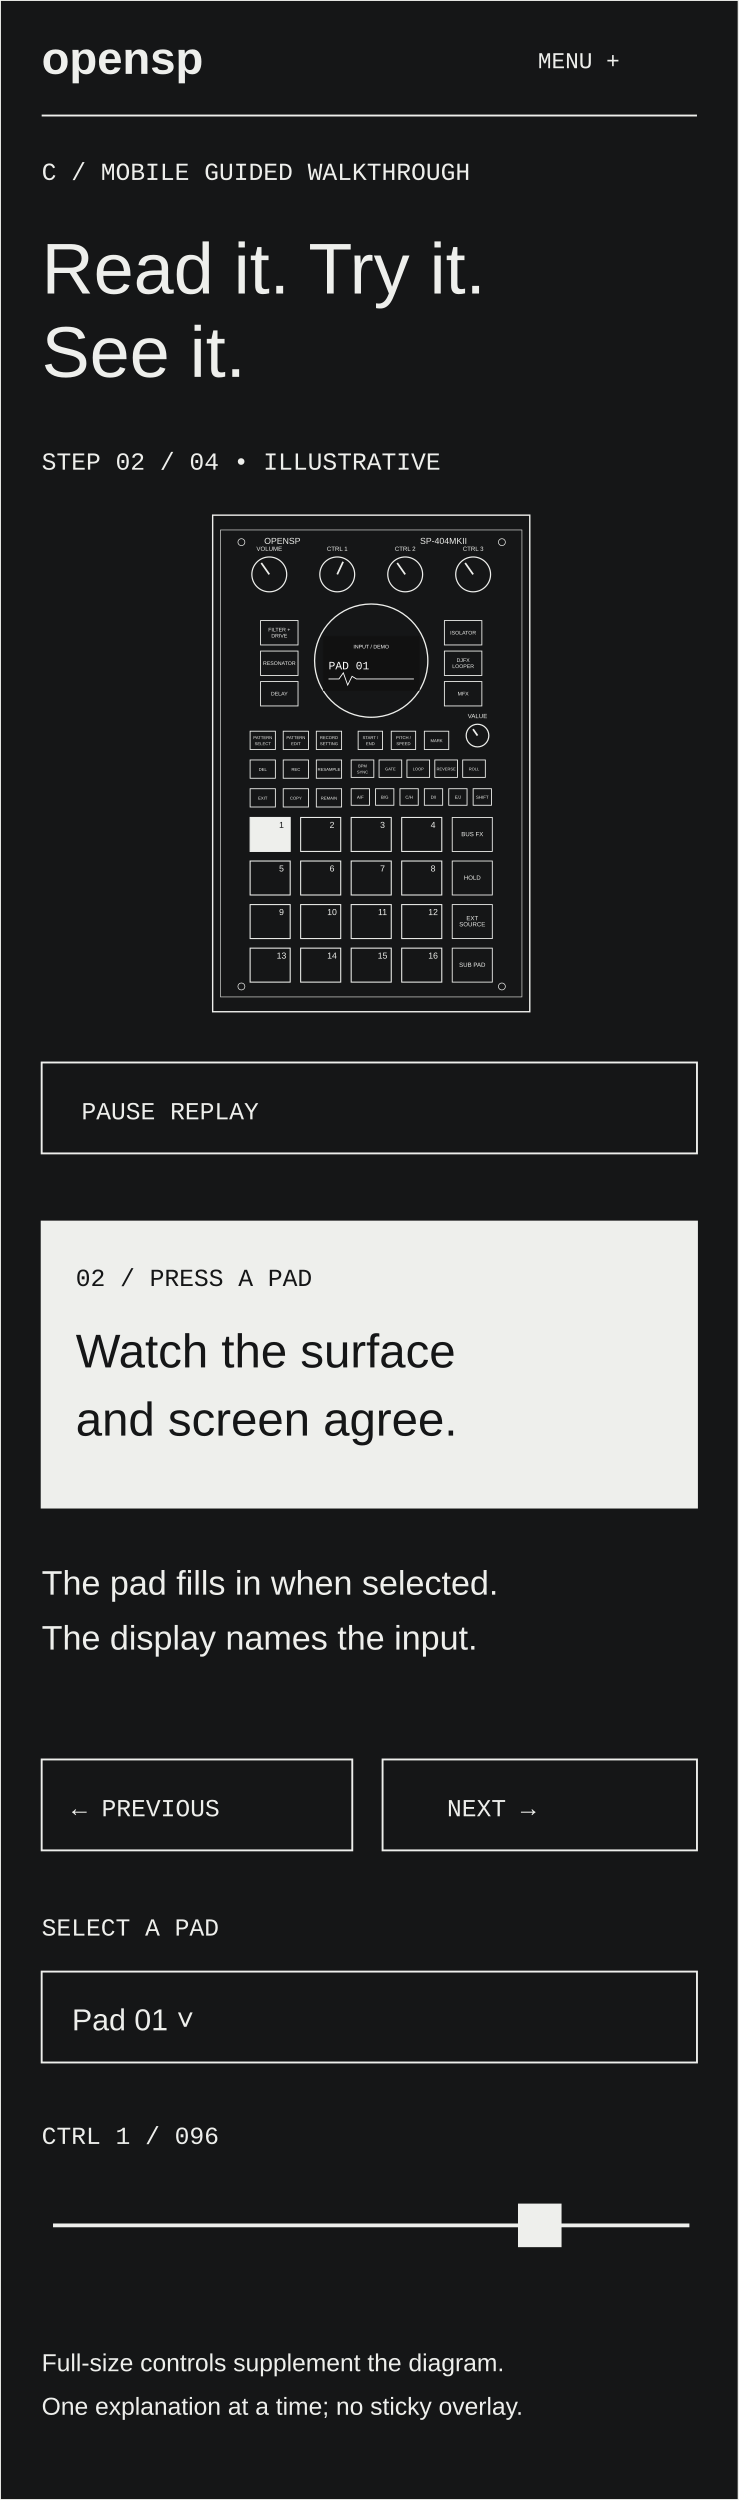
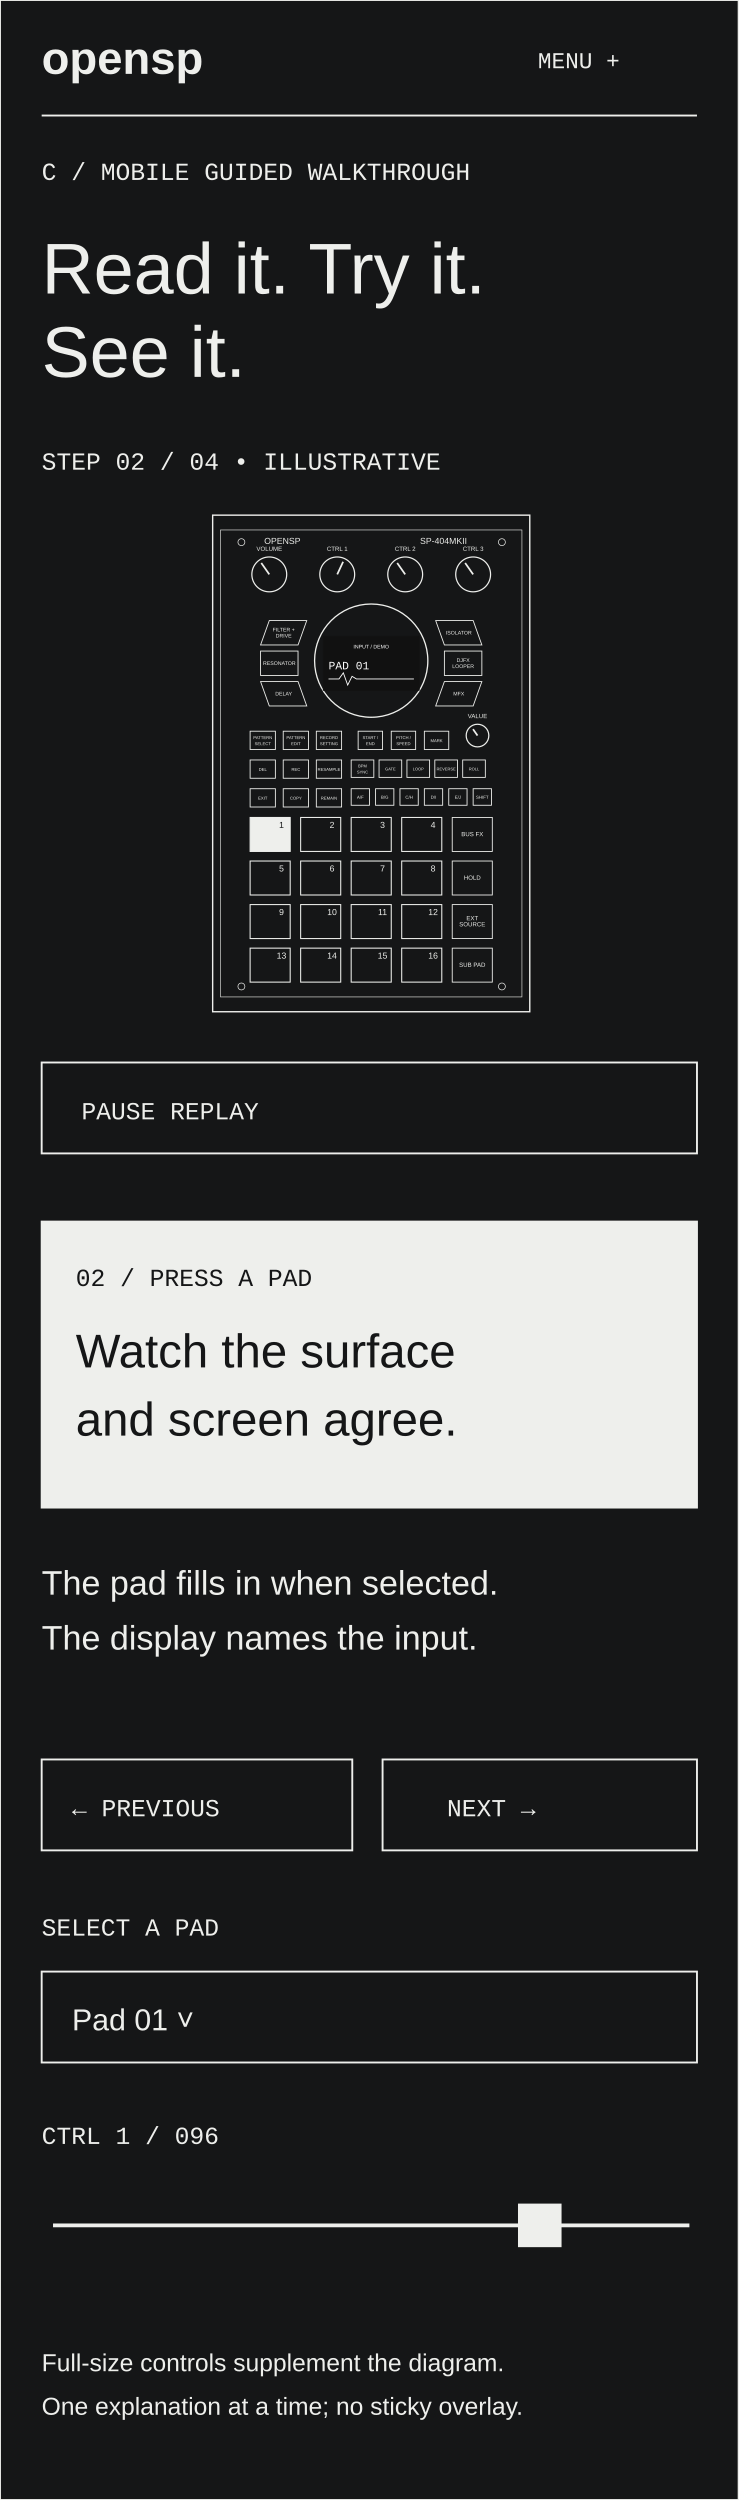
<svg xmlns="http://www.w3.org/2000/svg" width="390" height="1320" viewBox="0 0 390 1320">
  <rect x="0" y="0" width="390" height="1320" fill="#151617" stroke="#eeefec" stroke-width="1" />
  <text x="22" y="39" font-family="Arial" font-size="24" font-weight="bold" fill="#eeefec">opensp</text>
  <text x="284" y="36" font-family="Courier New" font-size="12" font-weight="normal" fill="#eeefec">MENU  +</text>
  <path d="M22 61L368 61" fill="none" stroke="#eeefec" stroke-width="1" />
  <text x="22" y="95" font-family="Courier New" font-size="13" font-weight="normal" fill="#eeefec">C / MOBILE GUIDED WALKTHROUGH</text>
  <text x="22" y="155" font-family="Arial" font-size="38" font-weight="normal" fill="#eeefec">Read it. Try it.</text>
  <text x="22" y="199" font-family="Arial" font-size="38" font-weight="normal" fill="#eeefec">See it.</text>
  <text x="22" y="248" font-family="Courier New" font-size="13" font-weight="normal" fill="#eeefec">STEP 02 / 04     • ILLUSTRATIVE</text>
  <g id="instrument" data-part="instrument" transform="translate(104 272) scale(0.46)">
    <g id="enclosure" data-part="enclosure">
      <rect x="18" y="0" width="364" height="570" fill="#151617" stroke="#eeefec" stroke-width="1.6" />
      <rect x="27" y="17" width="346" height="536" fill="#151617" stroke="#eeefec" stroke-width="0.7" />
      <text x="98" y="33" text-anchor="middle" font-family="Arial" font-size="10" fill="#eeefec">OPENSP</text>
      <text x="283" y="33" text-anchor="middle" font-family="Arial" font-size="10" fill="#eeefec">SP-404MKII</text>
      <circle cx="51" cy="31" r="4" fill="#151617" stroke="#eeefec" stroke-width=".8" />
      <circle cx="51" cy="541" r="4" fill="#151617" stroke="#eeefec" stroke-width=".8" />
      <circle cx="350" cy="31" r="4" fill="#151617" stroke="#eeefec" stroke-width=".8" />
      <circle cx="350" cy="541" r="4" fill="#151617" stroke="#eeefec" stroke-width=".8" />
    </g>
    <g id="top-knobs" data-part="top-knobs">
      <g id="volume" data-part="volume">
        <text x="83" y="41" text-anchor="middle" font-family="Arial" font-size="7" fill="#eeefec">VOLUME</text>
        <circle cx="83" cy="68" r="20" fill="#151617" stroke="#eeefec" stroke-width="1.4" />
        <g id="volume-indicator" data-part="volume-indicator" transform="rotate(-35 83 68)">
          <path d="M83 68V52" stroke="#eeefec" stroke-width="2" />
        </g>
      </g>
      <g id="ctrl-1" data-part="ctrl-1">
        <text x="161" y="41" text-anchor="middle" font-family="Arial" font-size="7" fill="#eeefec">CTRL 1</text>
        <circle cx="161" cy="68" r="20" fill="#151617" stroke="#eeefec" stroke-width="1.4" />
        <g id="ctrl-1-indicator" data-part="ctrl-1-indicator" transform="rotate(25 161 68)">
          <path d="M161 68V52" stroke="#eeefec" stroke-width="2" />
        </g>
      </g>
      <g id="ctrl-2" data-part="ctrl-2">
        <text x="239" y="41" text-anchor="middle" font-family="Arial" font-size="7" fill="#eeefec">CTRL 2</text>
        <circle cx="239" cy="68" r="20" fill="#151617" stroke="#eeefec" stroke-width="1.4" />
        <g id="ctrl-2-indicator" data-part="ctrl-2-indicator" transform="rotate(-35 239 68)">
          <path d="M239 68V52" stroke="#eeefec" stroke-width="2" />
        </g>
      </g>
      <g id="ctrl-3" data-part="ctrl-3">
        <text x="317" y="41" text-anchor="middle" font-family="Arial" font-size="7" fill="#eeefec">CTRL 3</text>
        <circle cx="317" cy="68" r="20" fill="#151617" stroke="#eeefec" stroke-width="1.4" />
        <g id="ctrl-3-indicator" data-part="ctrl-3-indicator" transform="rotate(-35 317 68)">
          <path d="M317 68V52" stroke="#eeefec" stroke-width="2" />
        </g>
      </g>
    </g>
    <g id="display" data-part="display">
      <g id="display-bezel" data-part="display-bezel">
        <circle cx="200" cy="167" r="65" fill="#151617" stroke="#eeefec" stroke-width="1.5" />
      </g>
      <g id="screen-content" data-part="screen-content">
        <rect x="145" y="139" width="110" height="62" fill="#111" stroke="#111" stroke-width="1" />
        <text x="200" y="153" text-anchor="middle" font-family="Arial" font-size="6" fill="white">INPUT / DEMO</text>
        <text id="screen-value" x="151" y="177" font-family="Courier New" font-size="13" fill="white">PAD 01</text>
        <path id="wave" d="M151 188h12l5 -7 5 14 5 -10 5 3h66" fill="none" stroke="white" />
      </g>
    </g>
    <g id="effect-buttons" data-part="effect-buttons">
      <g id="fx-filter-drive" data-part="fx-filter-drive">
-         <rect x="73" y="121" width="43" height="28" fill="#151617" stroke="#eeefec" stroke-width="1" />
-         <text x="94.5" y="133.5" text-anchor="middle" font-family="Arial" font-size="6" fill="#eeefec">FILTER +</text>
-         <text x="94.5" y="140.5" text-anchor="middle" font-family="Arial" font-size="6" fill="#eeefec">DRIVE</text>
+         <path d="M83 121h43L116 149H73Z" fill="#151617" stroke="#eeefec" />
+         <text x="99.5" y="133.5" text-anchor="middle" font-family="Arial" font-size="6" fill="#eeefec">FILTER +</text>
+         <text x="99.5" y="140.5" text-anchor="middle" font-family="Arial" font-size="6" fill="#eeefec">DRIVE</text>
      </g>
      <g id="fx-resonator" data-part="fx-resonator">
-         <rect x="73" y="156" width="43" height="28" fill="#151617" stroke="#eeefec" stroke-width="1" />
+         <path d="M73 156h43L116 184H73Z" fill="#151617" stroke="#eeefec" />
        <text x="94.5" y="172.0" text-anchor="middle" font-family="Arial" font-size="6" fill="#eeefec">RESONATOR</text>
      </g>
      <g id="fx-delay" data-part="fx-delay">
-         <rect x="73" y="191" width="43" height="28" fill="#151617" stroke="#eeefec" stroke-width="1" />
-         <text x="94.5" y="207.0" text-anchor="middle" font-family="Arial" font-size="6" fill="#eeefec">DELAY</text>
+         <path d="M73 191h43L126 219H83Z" fill="#151617" stroke="#eeefec" />
+         <text x="99.5" y="207.0" text-anchor="middle" font-family="Arial" font-size="6" fill="#eeefec">DELAY</text>
      </g>
      <g id="fx-isolator" data-part="fx-isolator">
-         <rect x="284" y="121" width="43" height="28" fill="#151617" stroke="#eeefec" stroke-width="1" />
-         <text x="305.5" y="137.0" text-anchor="middle" font-family="Arial" font-size="6" fill="#eeefec">ISOLATOR</text>
+         <path d="M274 121h43L327 149H284Z" fill="#151617" stroke="#eeefec" />
+         <text x="300.5" y="137.0" text-anchor="middle" font-family="Arial" font-size="6" fill="#eeefec">ISOLATOR</text>
      </g>
      <g id="fx-djfx-looper" data-part="fx-djfx-looper">
-         <rect x="284" y="156" width="43" height="28" fill="#151617" stroke="#eeefec" stroke-width="1" />
+         <path d="M284 156h43L327 184H284Z" fill="#151617" stroke="#eeefec" />
        <text x="305.5" y="168.5" text-anchor="middle" font-family="Arial" font-size="6" fill="#eeefec">DJFX</text>
        <text x="305.5" y="175.5" text-anchor="middle" font-family="Arial" font-size="6" fill="#eeefec">LOOPER</text>
      </g>
      <g id="fx-mfx" data-part="fx-mfx">
-         <rect x="284" y="191" width="43" height="28" fill="#151617" stroke="#eeefec" stroke-width="1" />
-         <text x="305.5" y="207.0" text-anchor="middle" font-family="Arial" font-size="6" fill="#eeefec">MFX</text>
+         <path d="M284 191h43L317 219H274Z" fill="#151617" stroke="#eeefec" />
+         <text x="300.5" y="207.0" text-anchor="middle" font-family="Arial" font-size="6" fill="#eeefec">MFX</text>
      </g>
    </g>
    <g id="control-section" data-part="control-section">
      <g id="record-edit-buttons" data-part="record-edit-buttons">
        <g id="pattern-select" data-part="pattern-select">
          <rect x="61" y="248" width="29" height="21" fill="#151617" stroke="#eeefec" stroke-width="1" />
          <text x="75.5" y="257.0" text-anchor="middle" font-family="Arial" font-size="4.8" fill="#eeefec">PATTERN</text>
          <text x="75.5" y="264.0" text-anchor="middle" font-family="Arial" font-size="4.8" fill="#eeefec">SELECT</text>
        </g>
        <g id="pattern-edit" data-part="pattern-edit">
          <rect x="99" y="248" width="29" height="21" fill="#151617" stroke="#eeefec" stroke-width="1" />
          <text x="113.5" y="257.0" text-anchor="middle" font-family="Arial" font-size="4.8" fill="#eeefec">PATTERN</text>
          <text x="113.5" y="264.0" text-anchor="middle" font-family="Arial" font-size="4.8" fill="#eeefec">EDIT</text>
        </g>
        <g id="record-setting" data-part="record-setting">
          <rect x="137" y="248" width="29" height="21" fill="#151617" stroke="#eeefec" stroke-width="1" />
          <text x="151.5" y="257.0" text-anchor="middle" font-family="Arial" font-size="4.8" fill="#eeefec">RECORD</text>
          <text x="151.5" y="264.0" text-anchor="middle" font-family="Arial" font-size="4.8" fill="#eeefec">SETTING</text>
        </g>
        <g id="del" data-part="del">
          <rect x="61" y="281" width="29" height="21" fill="#151617" stroke="#eeefec" stroke-width="1" />
          <text x="75.5" y="293.5" text-anchor="middle" font-family="Arial" font-size="4.8" fill="#eeefec">DEL</text>
        </g>
        <g id="rec" data-part="rec">
          <rect x="99" y="281" width="29" height="21" fill="#151617" stroke="#eeefec" stroke-width="1" />
          <text x="113.5" y="293.5" text-anchor="middle" font-family="Arial" font-size="4.8" fill="#eeefec">REC</text>
        </g>
        <g id="resample" data-part="resample">
          <rect x="137" y="281" width="29" height="21" fill="#151617" stroke="#eeefec" stroke-width="1" />
          <text x="151.5" y="293.5" text-anchor="middle" font-family="Arial" font-size="4.8" fill="#eeefec">RESAMPLE</text>
        </g>
        <g id="exit" data-part="exit">
          <rect x="61" y="314" width="29" height="21" fill="#151617" stroke="#eeefec" stroke-width="1" />
          <text x="75.5" y="326.5" text-anchor="middle" font-family="Arial" font-size="4.8" fill="#eeefec">EXIT</text>
        </g>
        <g id="copy" data-part="copy">
          <rect x="99" y="314" width="29" height="21" fill="#151617" stroke="#eeefec" stroke-width="1" />
          <text x="113.5" y="326.5" text-anchor="middle" font-family="Arial" font-size="4.8" fill="#eeefec">COPY</text>
        </g>
        <g id="remain" data-part="remain">
          <rect x="137" y="314" width="29" height="21" fill="#151617" stroke="#eeefec" stroke-width="1" />
          <text x="151.5" y="326.5" text-anchor="middle" font-family="Arial" font-size="4.8" fill="#eeefec">REMAIN</text>
        </g>
      </g>
      <g id="sample-bank-buttons" data-part="sample-bank-buttons">
        <g id="start-end" data-part="start-end">
          <rect x="185" y="248" width="28" height="21" fill="#151617" stroke="#eeefec" stroke-width="1" />
          <text x="199.0" y="257.0" text-anchor="middle" font-family="Arial" font-size="4.8" fill="#eeefec">START /</text>
          <text x="199.0" y="264.0" text-anchor="middle" font-family="Arial" font-size="4.8" fill="#eeefec">END</text>
        </g>
        <g id="pitch-speed" data-part="pitch-speed">
          <rect x="223" y="248" width="28" height="21" fill="#151617" stroke="#eeefec" stroke-width="1" />
          <text x="237.0" y="257.0" text-anchor="middle" font-family="Arial" font-size="4.8" fill="#eeefec">PITCH /</text>
          <text x="237.0" y="264.0" text-anchor="middle" font-family="Arial" font-size="4.8" fill="#eeefec">SPEED</text>
        </g>
        <g id="mark" data-part="mark">
          <rect x="261" y="248" width="28" height="21" fill="#151617" stroke="#eeefec" stroke-width="1" />
          <text x="275.0" y="260.5" text-anchor="middle" font-family="Arial" font-size="4.8" fill="#eeefec">MARK</text>
        </g>
        <g id="value" data-part="value">
          <text x="322" y="233" text-anchor="middle" font-family="Arial" font-size="7" fill="#eeefec">VALUE</text>
          <circle cx="322" cy="253" r="13" fill="#151617" stroke="#eeefec" stroke-width="1.4" />
          <g id="value-indicator" data-part="value-indicator" transform="rotate(-35 322 253)">
            <path d="M322 253V244" stroke="#eeefec" stroke-width="2" />
          </g>
        </g>
        <g id="bpm-sync" data-part="bpm-sync">
          <rect x="177" y="281" width="26" height="20" fill="#151617" stroke="#eeefec" stroke-width="1" />
          <text x="190.0" y="289.5" text-anchor="middle" font-family="Arial" font-size="4.6" fill="#eeefec">BPM</text>
          <text x="190.0" y="296.5" text-anchor="middle" font-family="Arial" font-size="4.6" fill="#eeefec">SYNC</text>
        </g>
        <g id="gate" data-part="gate">
          <rect x="209" y="281" width="26" height="20" fill="#151617" stroke="#eeefec" stroke-width="1" />
          <text x="222.0" y="293.0" text-anchor="middle" font-family="Arial" font-size="4.6" fill="#eeefec">GATE</text>
        </g>
        <g id="loop" data-part="loop">
          <rect x="241" y="281" width="26" height="20" fill="#151617" stroke="#eeefec" stroke-width="1" />
          <text x="254.0" y="293.0" text-anchor="middle" font-family="Arial" font-size="4.6" fill="#eeefec">LOOP</text>
        </g>
        <g id="reverse" data-part="reverse">
          <rect x="273" y="281" width="26" height="20" fill="#151617" stroke="#eeefec" stroke-width="1" />
          <text x="286.0" y="293.0" text-anchor="middle" font-family="Arial" font-size="4.6" fill="#eeefec">REVERSE</text>
        </g>
        <g id="roll" data-part="roll">
          <rect x="305" y="281" width="26" height="20" fill="#151617" stroke="#eeefec" stroke-width="1" />
          <text x="318.0" y="293.0" text-anchor="middle" font-family="Arial" font-size="4.6" fill="#eeefec">ROLL</text>
        </g>
        <g id="bank-a-f" data-part="bank-a-f">
          <rect x="177" y="314" width="21" height="19" fill="#151617" stroke="#eeefec" stroke-width="1" />
          <text x="187.5" y="325.5" text-anchor="middle" font-family="Arial" font-size="5" fill="#eeefec">A/F</text>
        </g>
        <g id="bank-b-g" data-part="bank-b-g">
          <rect x="205" y="314" width="21" height="19" fill="#151617" stroke="#eeefec" stroke-width="1" />
          <text x="215.5" y="325.5" text-anchor="middle" font-family="Arial" font-size="5" fill="#eeefec">B/G</text>
        </g>
        <g id="bank-c-h" data-part="bank-c-h">
          <rect x="233" y="314" width="21" height="19" fill="#151617" stroke="#eeefec" stroke-width="1" />
          <text x="243.5" y="325.5" text-anchor="middle" font-family="Arial" font-size="5" fill="#eeefec">C/H</text>
        </g>
        <g id="bank-d-i" data-part="bank-d-i">
          <rect x="261" y="314" width="21" height="19" fill="#151617" stroke="#eeefec" stroke-width="1" />
          <text x="271.5" y="325.5" text-anchor="middle" font-family="Arial" font-size="5" fill="#eeefec">D/I</text>
        </g>
        <g id="bank-e-j" data-part="bank-e-j">
          <rect x="289" y="314" width="21" height="19" fill="#151617" stroke="#eeefec" stroke-width="1" />
          <text x="299.5" y="325.5" text-anchor="middle" font-family="Arial" font-size="5" fill="#eeefec">E/J</text>
        </g>
        <g id="shift" data-part="shift">
          <rect x="317" y="314" width="21" height="19" fill="#151617" stroke="#eeefec" stroke-width="1" />
          <text x="327.5" y="325.5" text-anchor="middle" font-family="Arial" font-size="5" fill="#eeefec">SHIFT</text>
        </g>
      </g>
    </g>
    <g id="pad-grid" data-part="pad-grid">
      <g id="pad-1" data-part="pad-1" class="pad" role="button" tabindex="0" aria-label="Pad 1" data-pad="1">
        <rect x="61" y="347" width="46" height="39" fill="#eeefec" stroke="#eeefec" stroke-width="1.2" />
        <text x="97" y="359" text-anchor="middle" font-family="Arial" font-size="10" fill="#151617">1</text>
      </g>
      <g id="pad-2" data-part="pad-2" class="pad" role="button" tabindex="0" aria-label="Pad 2" data-pad="2">
        <rect x="119" y="347" width="46" height="39" fill="#151617" stroke="#eeefec" stroke-width="1.2" />
        <text x="155" y="359" text-anchor="middle" font-family="Arial" font-size="10" fill="#eeefec">2</text>
      </g>
      <g id="pad-3" data-part="pad-3" class="pad" role="button" tabindex="0" aria-label="Pad 3" data-pad="3">
        <rect x="177" y="347" width="46" height="39" fill="#151617" stroke="#eeefec" stroke-width="1.2" />
        <text x="213" y="359" text-anchor="middle" font-family="Arial" font-size="10" fill="#eeefec">3</text>
      </g>
      <g id="pad-4" data-part="pad-4" class="pad" role="button" tabindex="0" aria-label="Pad 4" data-pad="4">
        <rect x="235" y="347" width="46" height="39" fill="#151617" stroke="#eeefec" stroke-width="1.2" />
        <text x="271" y="359" text-anchor="middle" font-family="Arial" font-size="10" fill="#eeefec">4</text>
      </g>
      <g id="pad-5" data-part="pad-5" class="pad" role="button" tabindex="0" aria-label="Pad 5" data-pad="5">
        <rect x="61" y="397" width="46" height="39" fill="#151617" stroke="#eeefec" stroke-width="1.2" />
        <text x="97" y="409" text-anchor="middle" font-family="Arial" font-size="10" fill="#eeefec">5</text>
      </g>
      <g id="pad-6" data-part="pad-6" class="pad" role="button" tabindex="0" aria-label="Pad 6" data-pad="6">
        <rect x="119" y="397" width="46" height="39" fill="#151617" stroke="#eeefec" stroke-width="1.2" />
        <text x="155" y="409" text-anchor="middle" font-family="Arial" font-size="10" fill="#eeefec">6</text>
      </g>
      <g id="pad-7" data-part="pad-7" class="pad" role="button" tabindex="0" aria-label="Pad 7" data-pad="7">
        <rect x="177" y="397" width="46" height="39" fill="#151617" stroke="#eeefec" stroke-width="1.2" />
        <text x="213" y="409" text-anchor="middle" font-family="Arial" font-size="10" fill="#eeefec">7</text>
      </g>
      <g id="pad-8" data-part="pad-8" class="pad" role="button" tabindex="0" aria-label="Pad 8" data-pad="8">
        <rect x="235" y="397" width="46" height="39" fill="#151617" stroke="#eeefec" stroke-width="1.2" />
        <text x="271" y="409" text-anchor="middle" font-family="Arial" font-size="10" fill="#eeefec">8</text>
      </g>
      <g id="pad-9" data-part="pad-9" class="pad" role="button" tabindex="0" aria-label="Pad 9" data-pad="9">
        <rect x="61" y="447" width="46" height="39" fill="#151617" stroke="#eeefec" stroke-width="1.2" />
        <text x="97" y="459" text-anchor="middle" font-family="Arial" font-size="10" fill="#eeefec">9</text>
      </g>
      <g id="pad-10" data-part="pad-10" class="pad" role="button" tabindex="0" aria-label="Pad 10" data-pad="10">
        <rect x="119" y="447" width="46" height="39" fill="#151617" stroke="#eeefec" stroke-width="1.2" />
        <text x="155" y="459" text-anchor="middle" font-family="Arial" font-size="10" fill="#eeefec">10</text>
      </g>
      <g id="pad-11" data-part="pad-11" class="pad" role="button" tabindex="0" aria-label="Pad 11" data-pad="11">
        <rect x="177" y="447" width="46" height="39" fill="#151617" stroke="#eeefec" stroke-width="1.2" />
        <text x="213" y="459" text-anchor="middle" font-family="Arial" font-size="10" fill="#eeefec">11</text>
      </g>
      <g id="pad-12" data-part="pad-12" class="pad" role="button" tabindex="0" aria-label="Pad 12" data-pad="12">
        <rect x="235" y="447" width="46" height="39" fill="#151617" stroke="#eeefec" stroke-width="1.2" />
        <text x="271" y="459" text-anchor="middle" font-family="Arial" font-size="10" fill="#eeefec">12</text>
      </g>
      <g id="pad-13" data-part="pad-13" class="pad" role="button" tabindex="0" aria-label="Pad 13" data-pad="13">
        <rect x="61" y="497" width="46" height="39" fill="#151617" stroke="#eeefec" stroke-width="1.2" />
        <text x="97" y="509" text-anchor="middle" font-family="Arial" font-size="10" fill="#eeefec">13</text>
      </g>
      <g id="pad-14" data-part="pad-14" class="pad" role="button" tabindex="0" aria-label="Pad 14" data-pad="14">
        <rect x="119" y="497" width="46" height="39" fill="#151617" stroke="#eeefec" stroke-width="1.2" />
        <text x="155" y="509" text-anchor="middle" font-family="Arial" font-size="10" fill="#eeefec">14</text>
      </g>
      <g id="pad-15" data-part="pad-15" class="pad" role="button" tabindex="0" aria-label="Pad 15" data-pad="15">
        <rect x="177" y="497" width="46" height="39" fill="#151617" stroke="#eeefec" stroke-width="1.2" />
        <text x="213" y="509" text-anchor="middle" font-family="Arial" font-size="10" fill="#eeefec">15</text>
      </g>
      <g id="pad-16" data-part="pad-16" class="pad" role="button" tabindex="0" aria-label="Pad 16" data-pad="16">
        <rect x="235" y="497" width="46" height="39" fill="#151617" stroke="#eeefec" stroke-width="1.2" />
        <text x="271" y="509" text-anchor="middle" font-family="Arial" font-size="10" fill="#eeefec">16</text>
      </g>
    </g>
    <g id="performance-buttons" data-part="performance-buttons">
      <g id="bus-fx" data-part="bus-fx">
        <rect x="293" y="347" width="46" height="39" fill="#151617" stroke="#eeefec" stroke-width="1" />
        <text x="316.0" y="368.5" text-anchor="middle" font-family="Arial" font-size="7" fill="#eeefec">BUS FX</text>
      </g>
      <g id="hold" data-part="hold">
        <rect x="293" y="397" width="46" height="39" fill="#151617" stroke="#eeefec" stroke-width="1" />
        <text x="316.0" y="418.5" text-anchor="middle" font-family="Arial" font-size="7" fill="#eeefec">HOLD</text>
      </g>
      <g id="ext-source" data-part="ext-source">
        <rect x="293" y="447" width="46" height="39" fill="#151617" stroke="#eeefec" stroke-width="1" />
        <text x="316.0" y="465.0" text-anchor="middle" font-family="Arial" font-size="7" fill="#eeefec">EXT</text>
        <text x="316.0" y="472.0" text-anchor="middle" font-family="Arial" font-size="7" fill="#eeefec">SOURCE</text>
      </g>
      <g id="sub-pad" data-part="sub-pad">
        <rect x="293" y="497" width="46" height="39" fill="#151617" stroke="#eeefec" stroke-width="1" />
        <text x="316.0" y="518.5" text-anchor="middle" font-family="Arial" font-size="7" fill="#eeefec">SUB PAD</text>
      </g>
    </g>
  </g>
  <rect x="22" y="561" width="346" height="48" fill="#151617" stroke="#eeefec" stroke-width="1" />
  <text x="43" y="591" font-family="Courier New" font-size="13" font-weight="normal" fill="#eeefec">PAUSE                    REPLAY</text>
  <rect x="22" y="645" width="346" height="151" fill="#eeefec" stroke="#eeefec" stroke-width="1" />
  <text x="40" y="679" font-family="Courier New" font-size="13" font-weight="normal" fill="#151617">02 / PRESS A PAD</text>
  <text x="40" y="722" font-family="Arial" font-size="25" font-weight="normal" fill="#151617">Watch the surface</text>
  <text x="40" y="758" font-family="Arial" font-size="25" font-weight="normal" fill="#151617">and screen agree.</text>
  <text x="22" y="842" font-family="Arial" font-size="18" font-weight="normal" fill="#eeefec">The pad fills in when selected.</text>
  <text x="22" y="871" font-family="Arial" font-size="18" font-weight="normal" fill="#eeefec">The display names the input.</text>
  <rect x="22" y="929" width="164" height="48" fill="#151617" stroke="#eeefec" stroke-width="1" />
  <text x="38" y="959" font-family="Courier New" font-size="13" font-weight="normal" fill="#eeefec">← PREVIOUS</text>
  <rect x="202" y="929" width="166" height="48" fill="#151617" stroke="#eeefec" stroke-width="1" />
  <text x="236" y="959" font-family="Courier New" font-size="13" font-weight="normal" fill="#eeefec">NEXT →</text>
  <text x="22" y="1022" font-family="Courier New" font-size="13" font-weight="normal" fill="#eeefec">SELECT A PAD</text>
  <rect x="22" y="1041" width="346" height="48" fill="#151617" stroke="#eeefec" stroke-width="1" />
  <text x="38" y="1072" font-family="Arial" font-size="16" font-weight="normal" fill="#eeefec">Pad 01                            ˅</text>
  <text x="22" y="1132" font-family="Courier New" font-size="13" font-weight="normal" fill="#eeefec">CTRL 1 / 096</text>
  <path d="M28 1175L364 1175" fill="none" stroke="#eeefec" stroke-width="2" />
  <rect x="274" y="1164" width="22" height="22" fill="#eeefec" stroke="#eeefec" stroke-width="1" />
  <text x="22" y="1252" font-family="Arial" font-size="13" font-weight="normal" fill="#eeefec">Full-size controls supplement the diagram.</text>
  <text x="22" y="1275" font-family="Arial" font-size="13" font-weight="normal" fill="#eeefec">One explanation at a time; no sticky overlay.</text>
</svg>
